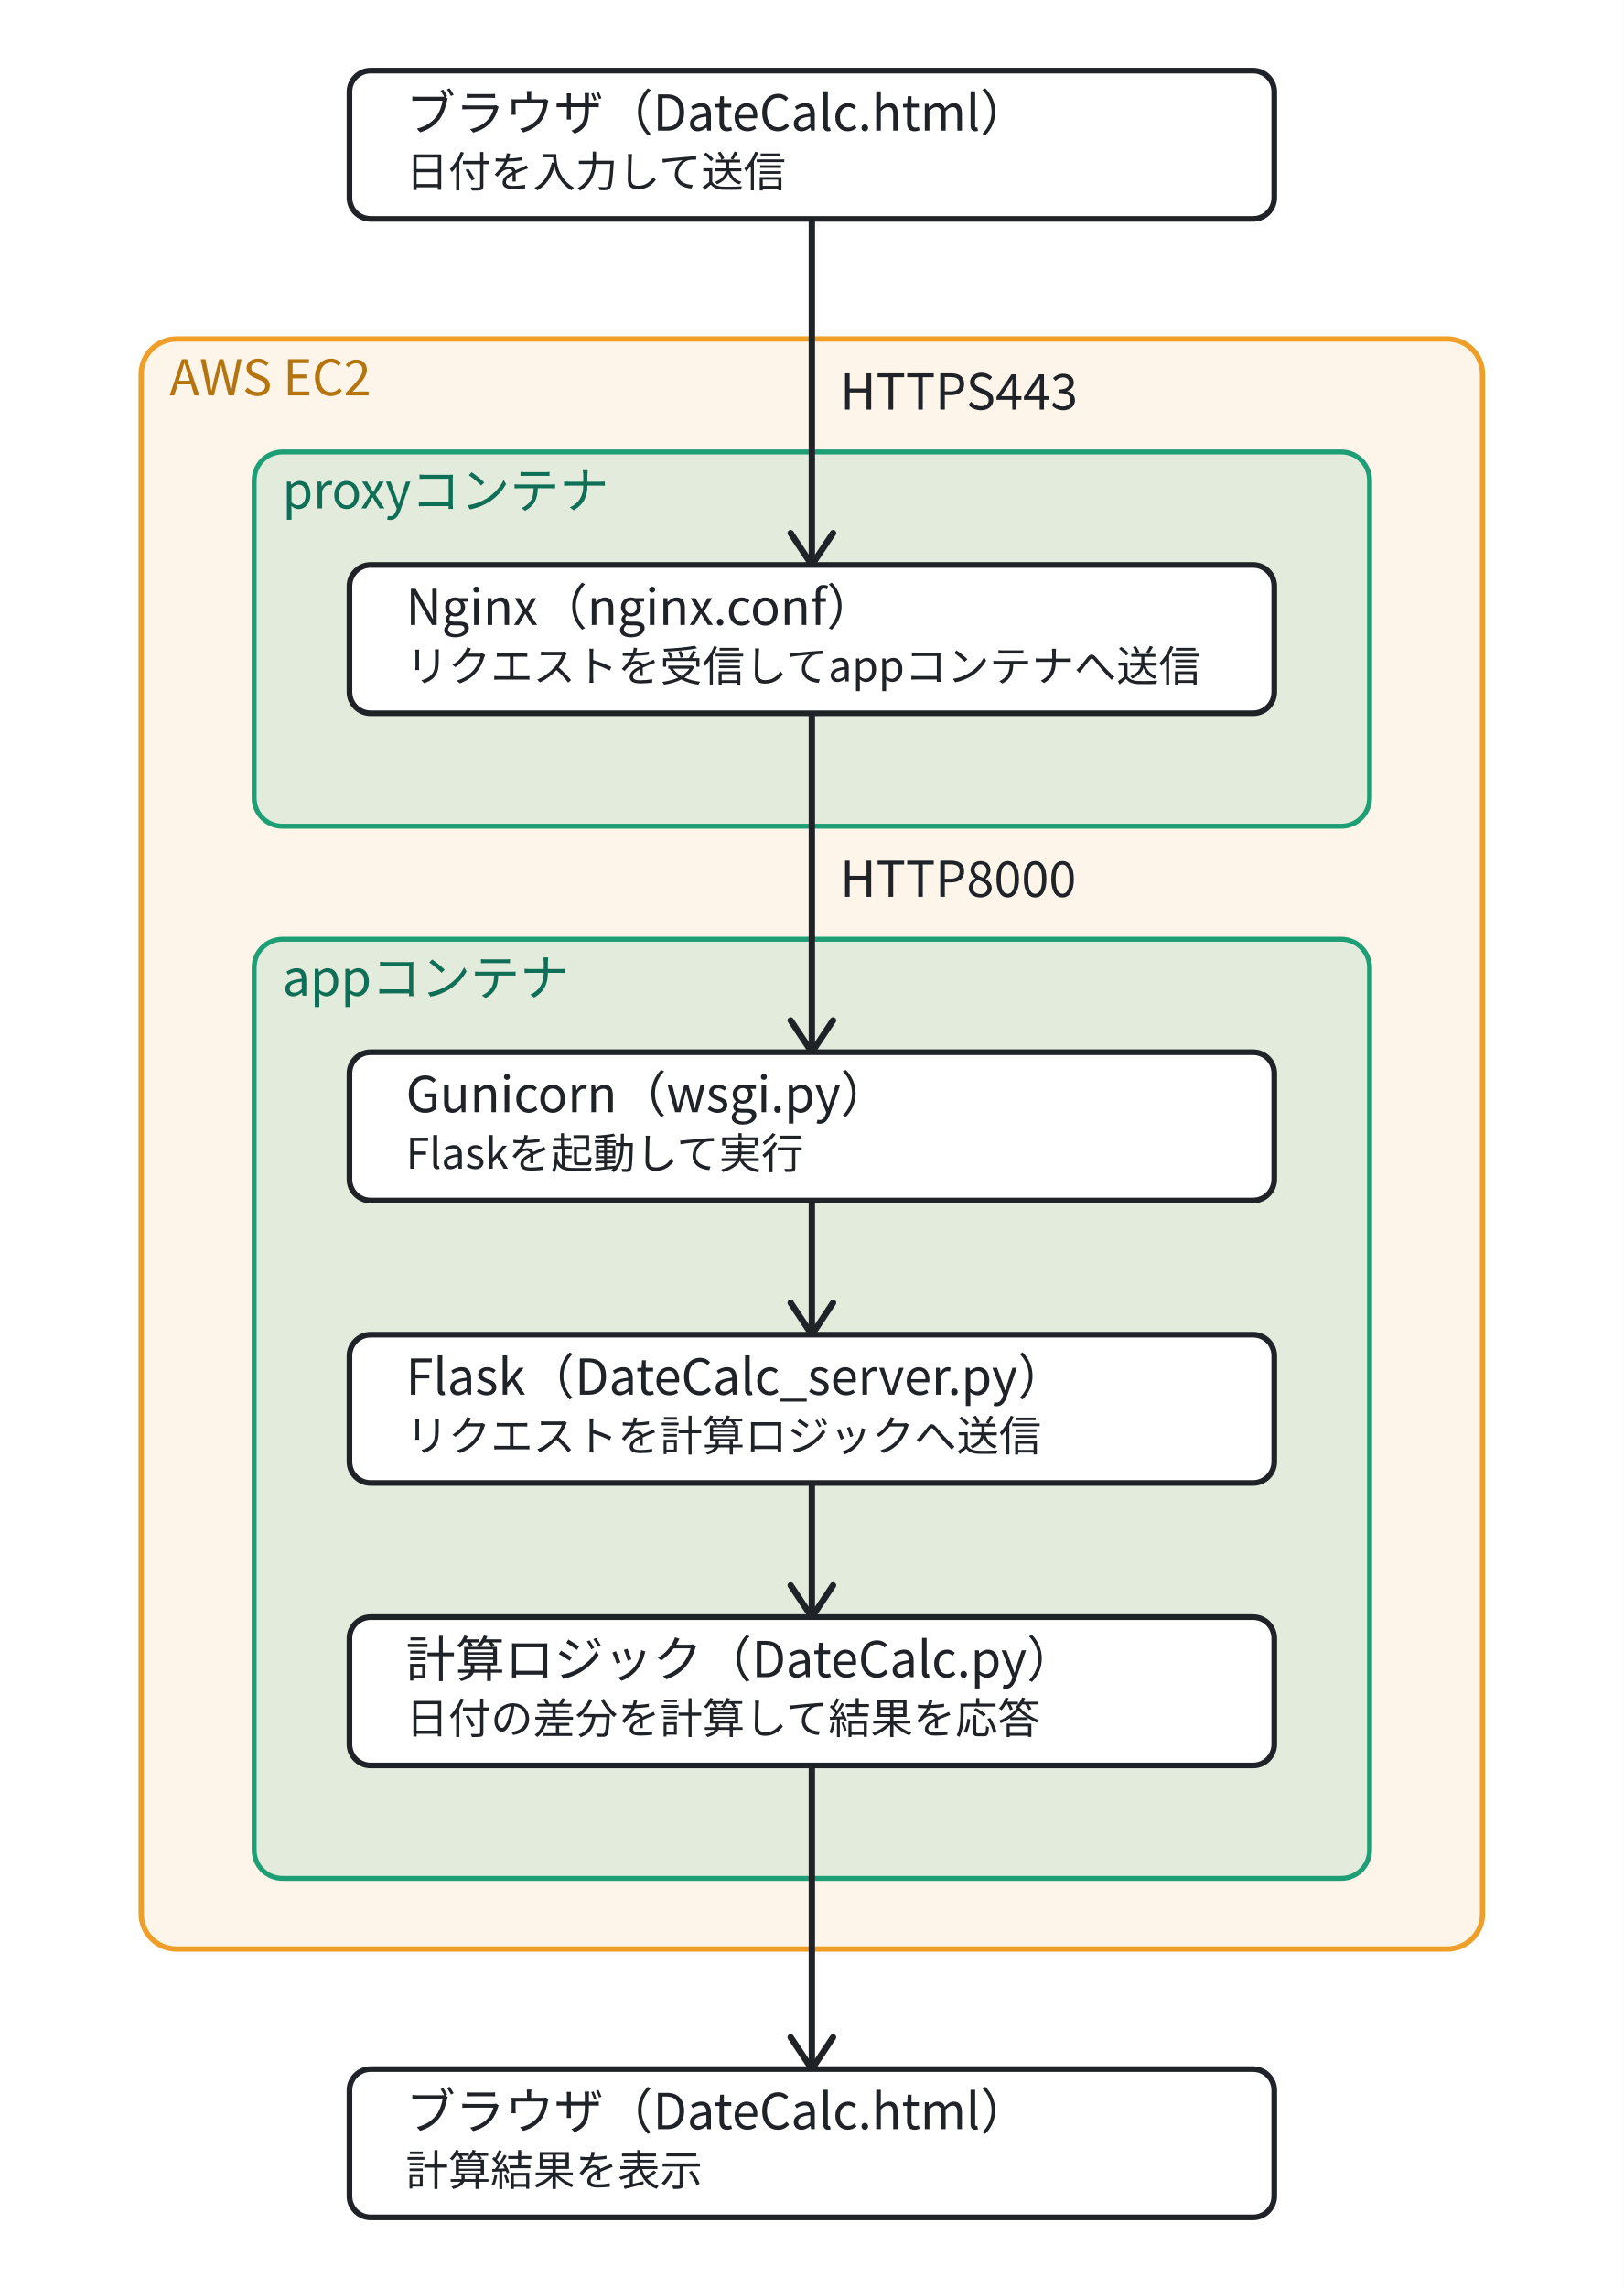
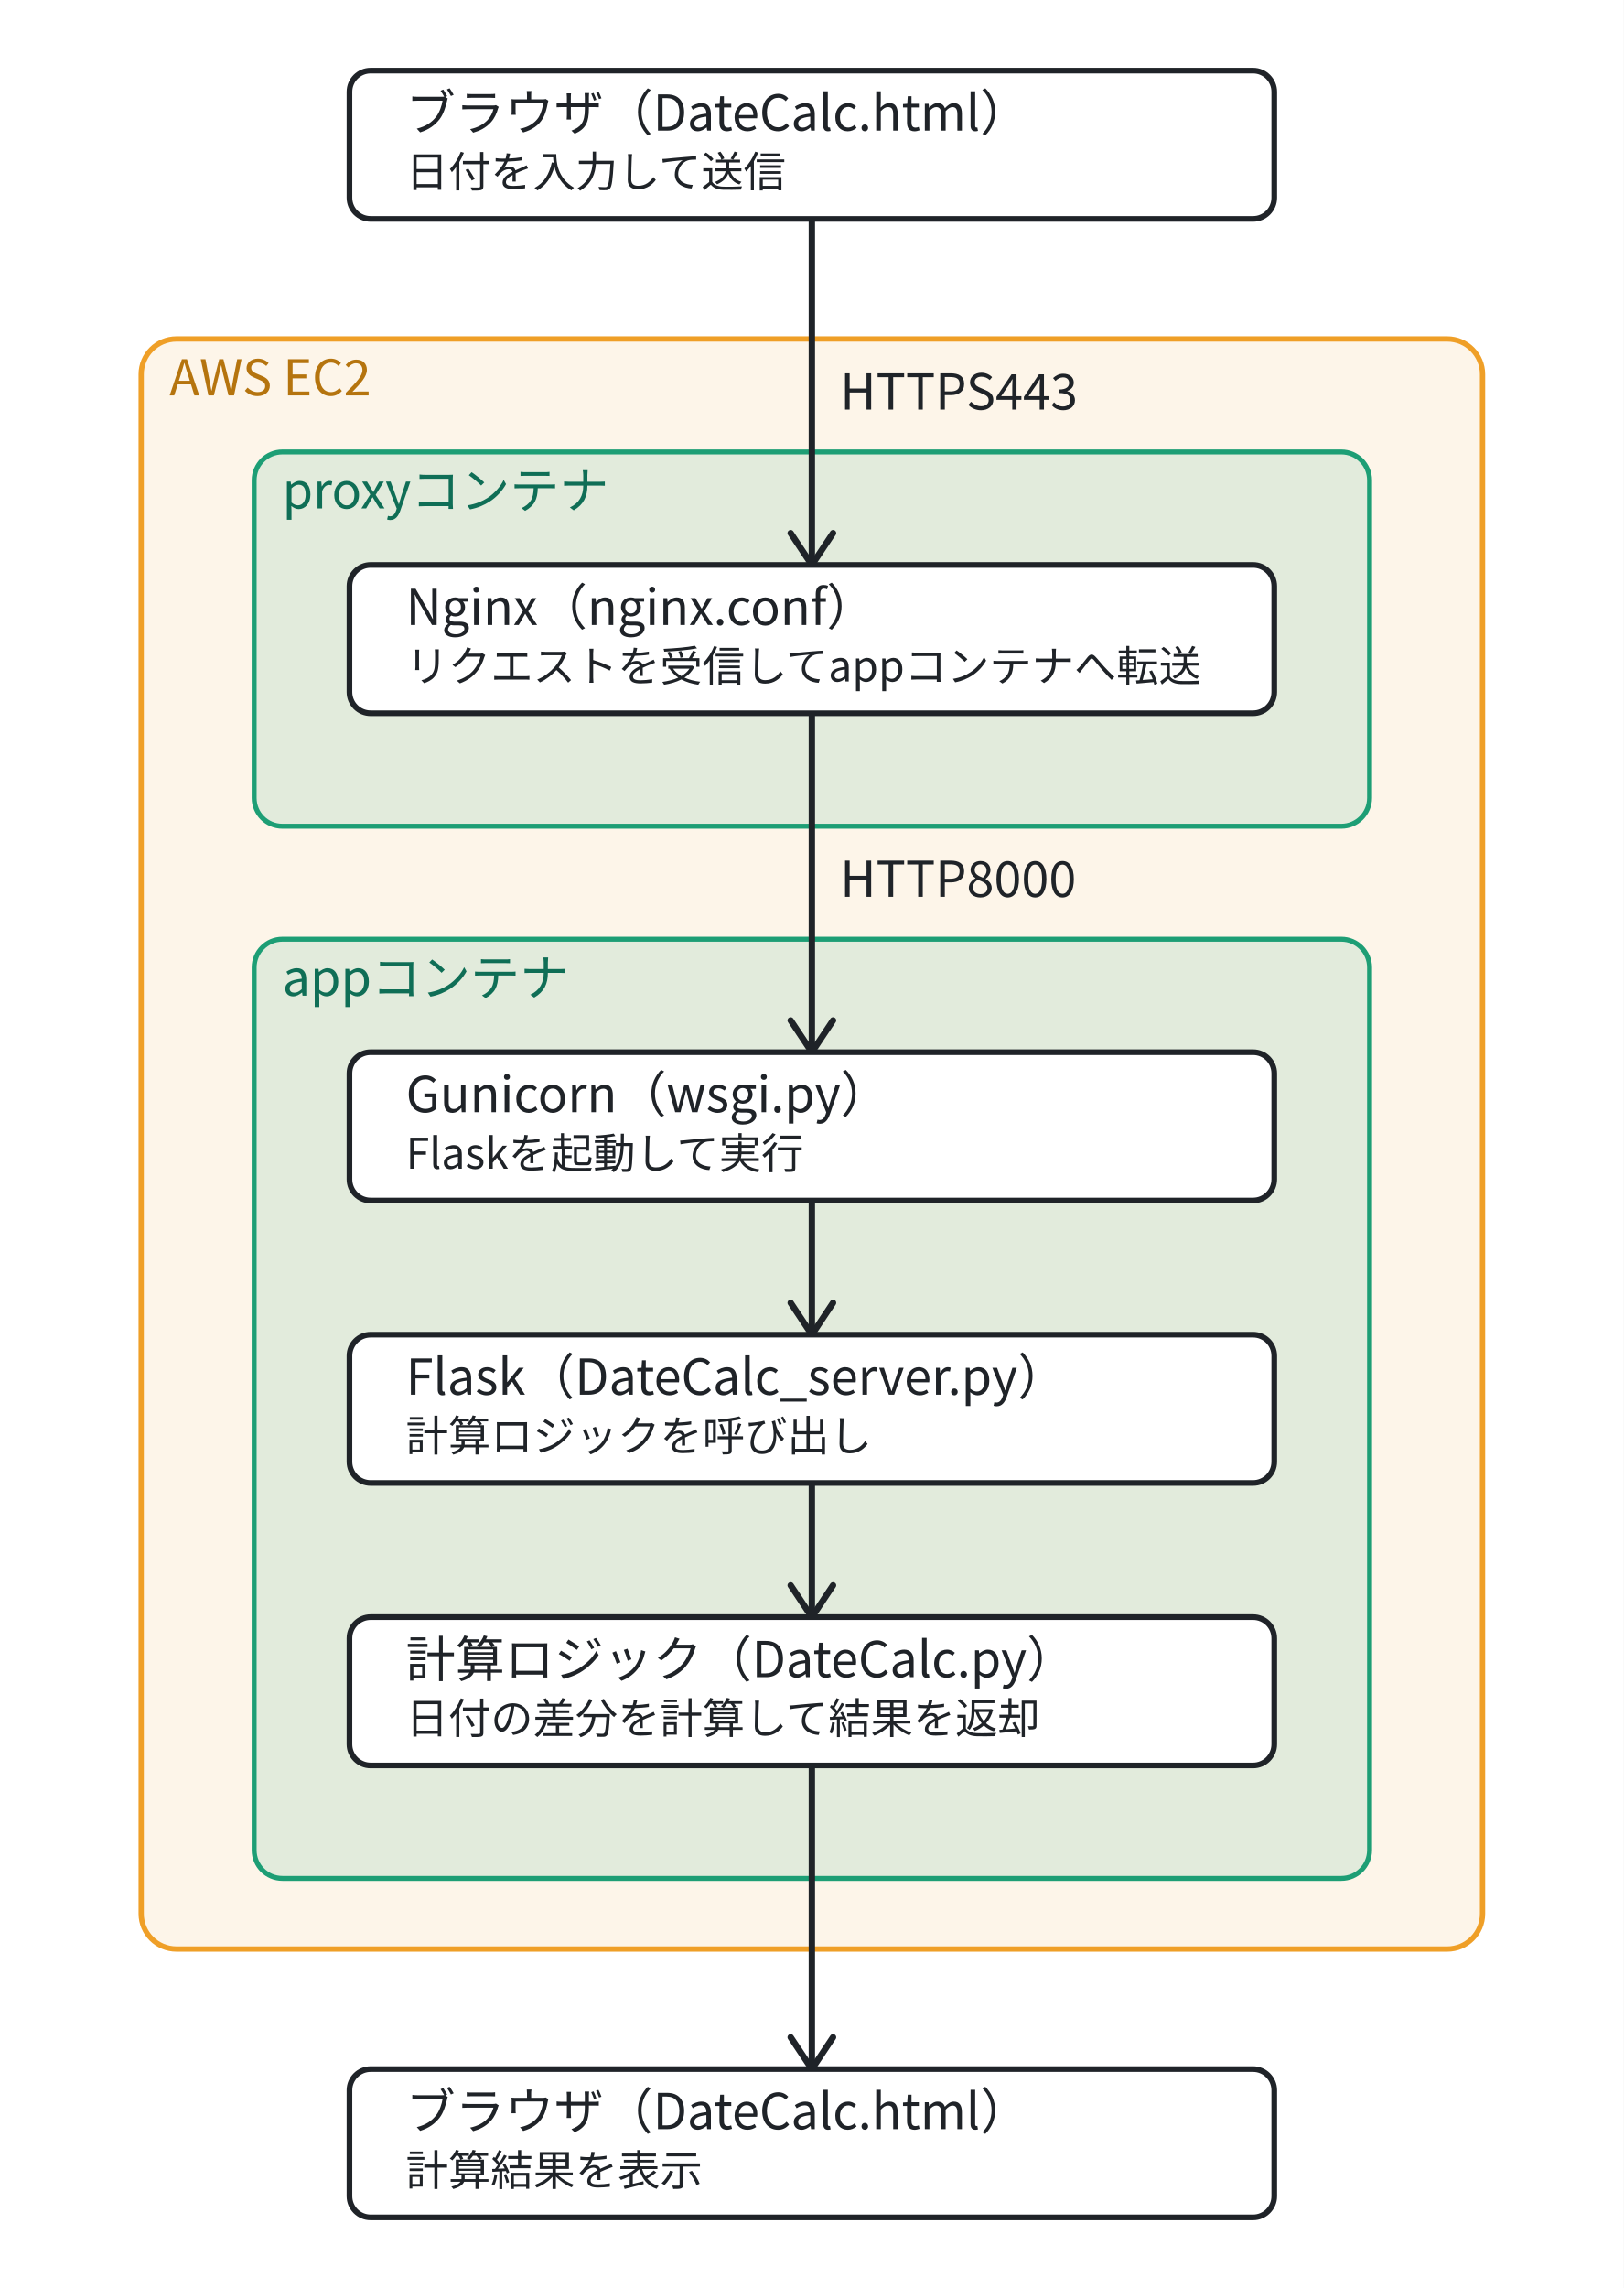
<svg xmlns="http://www.w3.org/2000/svg" width="100%" viewBox="0 0 460 648" role="img" aria-labelledby="title">
  <style>
  text{font-family:'Hiragino Kaku Gothic ProN','Hiragino Sans','Yu Gothic',Meiryo,'Noto Sans CJK JP','Noto Sans JP',sans-serif;}
  .th{font-size:14px;font-weight:500;}
  .ts{font-size:12px;font-weight:400;}
</style>
  <rect x="0" y="0" width="460" height="648" fill="#ffffff" />
  <g transform="translate(-110 -26)">
    <rect x="150" y="122" width="380" height="456" rx="10" fill="#EF9F27" fill-opacity="0.10" stroke="#EF9F27" stroke-width="1.5" />
    <rect x="182" y="154" width="316" height="106" rx="8" fill="#1D9E75" fill-opacity="0.12" stroke="#1D9E75" stroke-width="1.4" />
    <rect x="182" y="292" width="316" height="266" rx="8" fill="#1D9E75" fill-opacity="0.12" stroke="#1D9E75" stroke-width="1.4" />
    <text class="th" x="158" y="138" fill="#B5740E">AWS EC2</text>
    <text class="th" x="190" y="170" fill="#0F6E56">proxyコンテナ</text>
    <text class="th" x="190" y="308" fill="#0F6E56">appコンテナ</text>
    <line x1="340" y1="88" x2="340" y2="186" stroke="#1F2328" stroke-width="1.8" />
    <path d="M334 177 L340 186 L346 177" fill="none" stroke="#1F2328" stroke-width="1.8" stroke-linecap="round" stroke-linejoin="round" />
    <text class="th" x="348" y="142" fill="#1F2328">HTTPS443</text>
    <line x1="340" y1="228" x2="340" y2="324" stroke="#1F2328" stroke-width="1.8" />
    <path d="M334 315 L340 324 L346 315" fill="none" stroke="#1F2328" stroke-width="1.8" stroke-linecap="round" stroke-linejoin="round" />
    <text class="th" x="348" y="280" fill="#1F2328">HTTP8000</text>
    <line x1="340" y1="366" x2="340" y2="404" stroke="#1F2328" stroke-width="1.8" />
    <path d="M334 395 L340 404 L346 395" fill="none" stroke="#1F2328" stroke-width="1.8" stroke-linecap="round" stroke-linejoin="round" />
    <line x1="340" y1="446" x2="340" y2="484" stroke="#1F2328" stroke-width="1.8" />
    <path d="M334 475 L340 484 L346 475" fill="none" stroke="#1F2328" stroke-width="1.8" stroke-linecap="round" stroke-linejoin="round" />
    <line x1="340" y1="526" x2="340" y2="612" stroke="#1F2328" stroke-width="1.8" />
    <path d="M334 603 L340 612 L346 603" fill="none" stroke="#1F2328" stroke-width="1.8" stroke-linecap="round" stroke-linejoin="round" />
    <rect x="209" y="46" width="262" height="42" rx="6" fill="#ffffff" stroke="#1F2328" stroke-width="1.6" />
    <text class="th" x="225" y="63" fill="#1F2328">ブラウザ（DateCalc.html）</text>
    <text class="ts" x="225" y="79" fill="#1F2328">日付を入力して送信</text>
    <rect x="209" y="186" width="262" height="42" rx="6" fill="#ffffff" stroke="#1F2328" stroke-width="1.6" />
    <text class="th" x="225" y="203" fill="#1F2328">Nginx（nginx.conf）</text>
-     <text class="ts" x="225" y="219" fill="#1F2328">リクエストを受信してappコンテナへ送信</text>
+     <text class="ts" x="225" y="219" fill="#1F2328">リクエストを受信してappコンテナへ転送</text>
    <rect x="209" y="324" width="262" height="42" rx="6" fill="#ffffff" stroke="#1F2328" stroke-width="1.6" />
    <text class="th" x="225" y="341" fill="#1F2328">Gunicorn（wsgi.py）</text>
    <text class="ts" x="225" y="357" fill="#1F2328">Flaskを起動して実行</text>
    <rect x="209" y="404" width="262" height="42" rx="6" fill="#ffffff" stroke="#1F2328" stroke-width="1.6" />
    <text class="th" x="225" y="421" fill="#1F2328">Flask（DateCalc_server.py）</text>
-     <text class="ts" x="225" y="437" fill="#1F2328">リクエストを計算ロジックへ送信</text>
+     <text class="ts" x="225" y="437" fill="#1F2328">計算ロジックを呼び出し</text>
    <rect x="209" y="484" width="262" height="42" rx="6" fill="#ffffff" stroke="#1F2328" stroke-width="1.6" />
    <text class="th" x="225" y="501" fill="#1F2328">計算ロジック（DateCalc.py）</text>
-     <text class="ts" x="225" y="517" fill="#1F2328">日付の差分を計算して結果を応答</text>
+     <text class="ts" x="225" y="517" fill="#1F2328">日付の差分を計算して結果を返却</text>
    <rect x="209" y="612" width="262" height="42" rx="6" fill="#ffffff" stroke="#1F2328" stroke-width="1.6" />
    <text class="th" x="225" y="629" fill="#1F2328">ブラウザ（DateCalc.html）</text>
    <text class="ts" x="225" y="645" fill="#1F2328">計算結果を表示</text>
  </g>
</svg>
